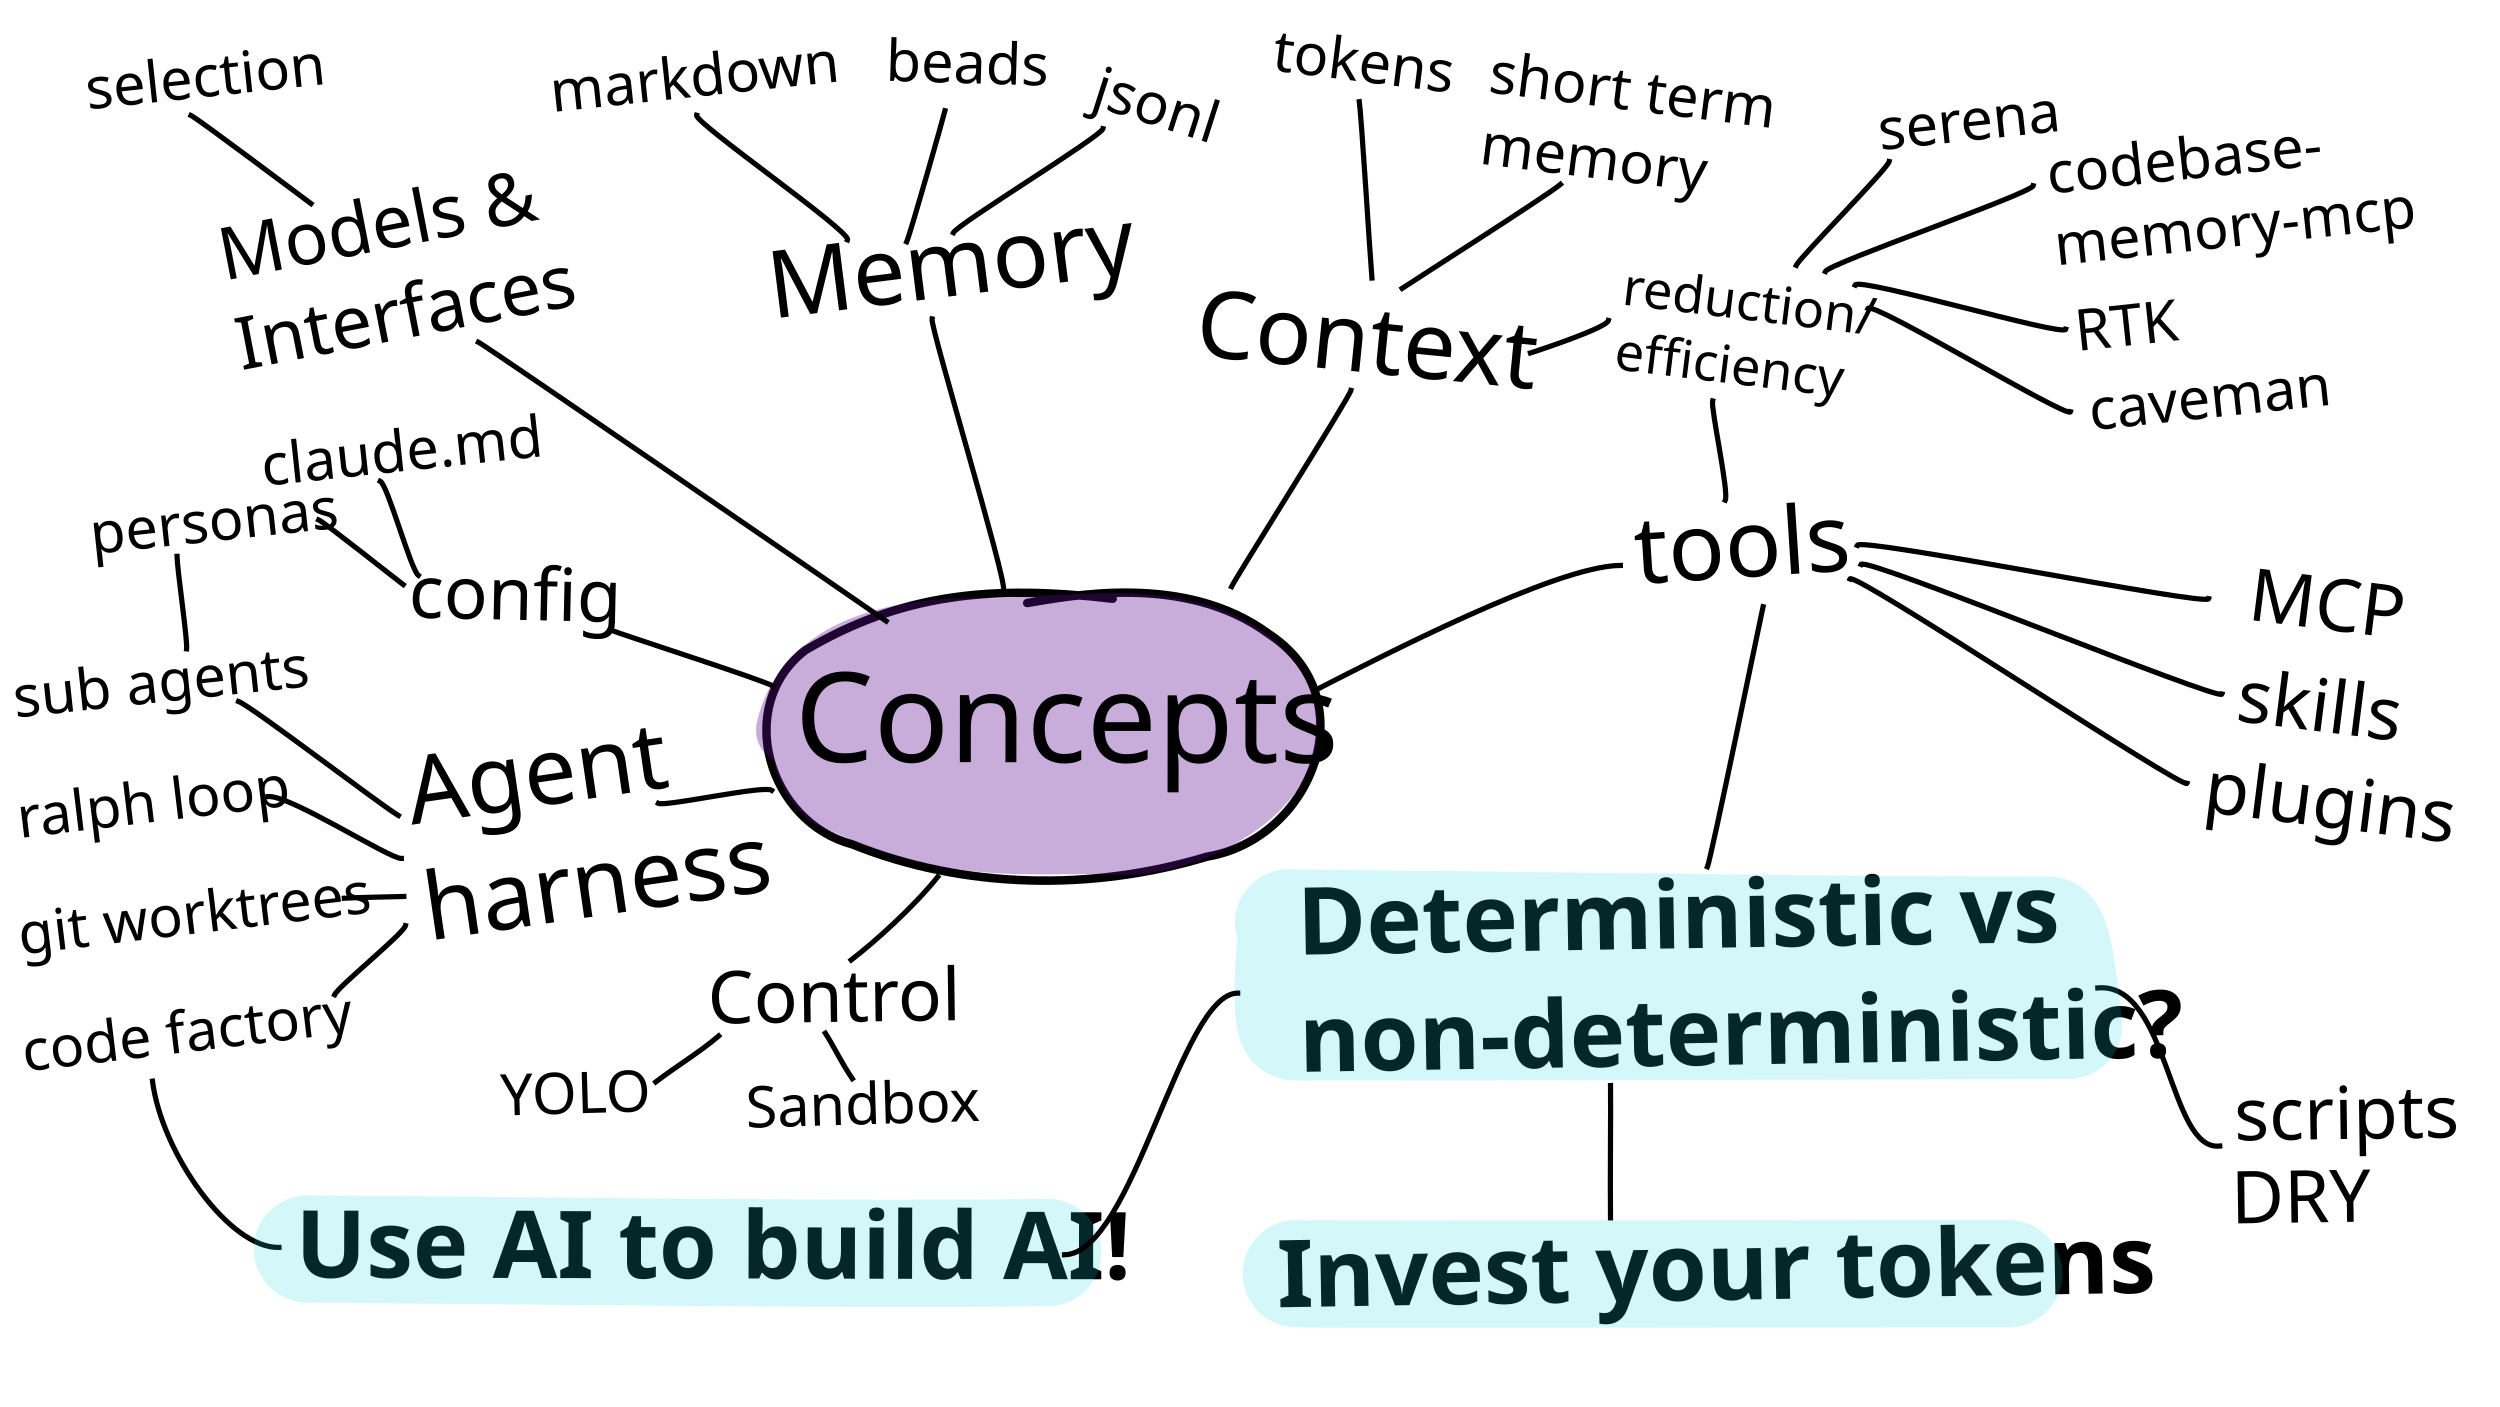
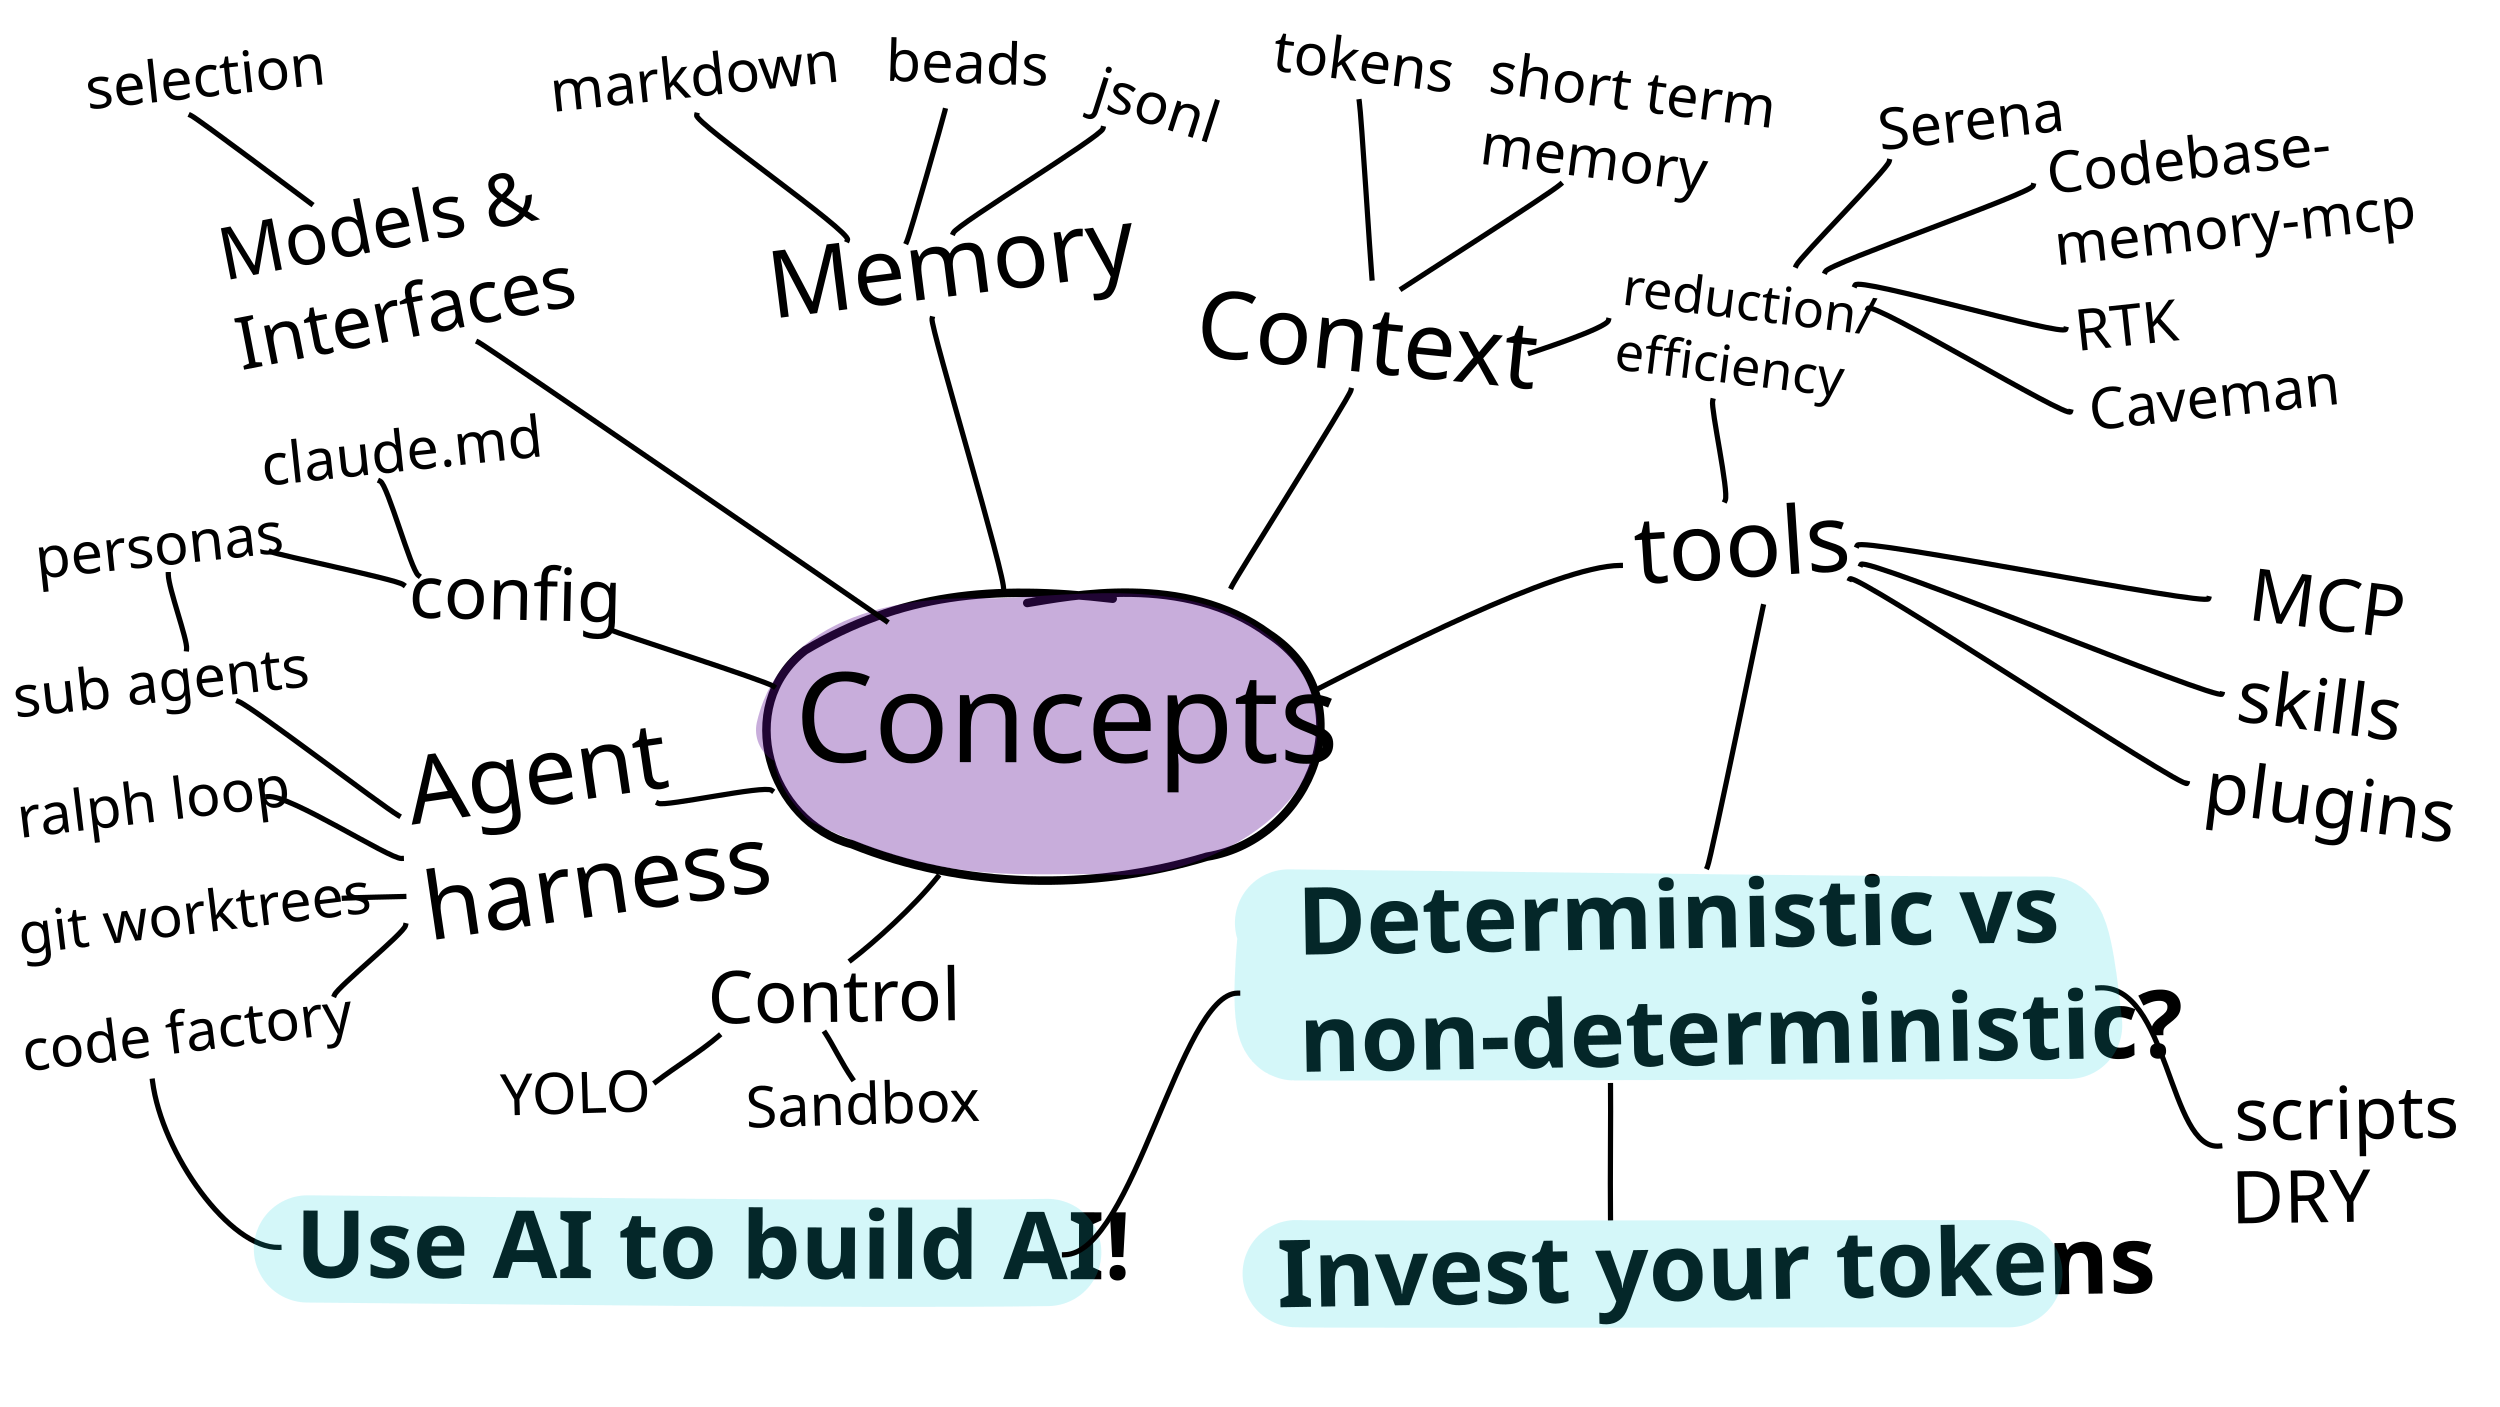
<svg xmlns="http://www.w3.org/2000/svg" width="960.000pt" height="540.000pt" version="1.1" viewBox="-480.000 498.000 960.000 540.000" id="svg5">
  <defs id="defs1" />
  <g id="g69" transform="rotate(7.625207,-80.56659,778.9103)">
    <path id="STROKE_b4bfa06d-5cab-4455-bfe9-42fea75b4036" opacity="1" fill="none" stroke="#000000" stroke-width="3.264" stroke-opacity="1" stroke-linecap="round" stroke-linejoin="round" d="m -59.731,724.668 c -47.117,0.797 -80.783,8.872 -114.441,35.329 -24.474,24.891 -5.118,67.239 27.702,71.393 44.723,11.496 93.889,5.71 135.7,-13.333 39.155,-11.994 53.158,-68.296 12.276,-87.929 -35.244,-19.393 -78.235,-4.061 -93.557,0.517" />
    <path id="STROKE_7bffc11c-55f5-4acb-a5c3-fb3aba9d725c" opacity="0.249" fill="none" stroke="#ed5d47" stroke-width="12" stroke-opacity="0.249" stroke-linecap="round" stroke-linejoin="round" d="m -175.406,791.008 c 3.252,-34.599 44.256,-44.295 72.918,-47.121 31.448,-5.148 78.042,-20.1 105.082,4.455 29.405,30.525 -19.969,66.409 -49.322,67.826 -34.093,3.245 -59.262,13.109 -110.658,-3.552 -34.041,-27.219 24.418,-44.965 46.093,-50.875 30.444,-5.334 75.761,-25.193 98.947,2.377 -6.343,35.012 -55.834,36.135 -83.479,47.298 -20.694,11.61 -84.228,-8.85 -44.834,-30.753 28.393,-5.987 55.747,-21.069 84.96,-20.602 -26.875,17.45 -61.665,27.052 -91.819,40.834 -7.835,3.243 27.584,-8.949 37.19,-12.541 31.015,-11.144 62.056,-22.687 94.39,-29.462 -4.202,15.482 -38.797,20.376 -54.943,31.254 -2.257,2.226 -42.636,15.277 -25.842,11.574" style="opacity:1;stroke:#5d0f96;stroke-width:27.047;stroke-dasharray:none;stroke-opacity:0.343" />
    <text x="-276.603" y="773.328" text-anchor="start" alignment-baseline="mathematical" font-size="24px" font-weight="lighter" fill="#000000" font-family="'Helvetica Neue', Helvetica, Arial, sans-serif" id="text3-9" style="font-style:normal;font-variant:normal;font-weight:normal;font-stretch:normal;font-size:48px;font-family:'Silent People';-inkscape-font-specification:'Silent People';stroke-width:0.92" transform="rotate(-7.557463)">
      <tspan x="-276.603" id="tspan3-2" style="font-style:normal;font-variant:normal;font-weight:normal;font-stretch:normal;font-size:48px;font-family:'Silent People';-inkscape-font-specification:'Silent People';stroke-width:0.92">Concepts</tspan>
    </text>
  </g>
  <g id="g14">
    <path style="fill:none;fill-opacity:1;stroke:#000000;stroke-width:2;stroke-linecap:square;stroke-linejoin:round;stroke-dasharray:none;stroke-dashoffset:0;stroke-opacity:1" d="m -139.711,736.489 c -2.859,-2.072 -153.754,-105.769 -156.576,-107.094" id="path6" />
    <text x="-502.264" y="519.62" text-anchor="start" alignment-baseline="mathematical" font-size="22.091px" font-weight="lighter" fill="#000000" font-family="'Helvetica Neue', Helvetica, Arial, sans-serif" id="text3-3-3-3" style="font-style:normal;font-variant:normal;font-weight:normal;font-stretch:normal;font-size:28px;font-family:'Silent People';-inkscape-font-specification:'Silent People';stroke-width:0.92" transform="rotate(-10.98596)">
      <tspan x="-502.264" y="519.62" id="tspan1" style="font-size:28px">
        <tspan x="-502.264" id="tspan3-4-3-4" style="font-style:normal;font-variant:normal;font-weight:normal;font-stretch:normal;font-size:28px;font-family:'Silent People';-inkscape-font-specification:'Silent People';stroke-width:0.92">Models &amp;</tspan>
      </tspan>
      <tspan x="-502.264" y="554.62" style="font-size:28px" id="tspan9">
        <tspan x="-502.264" style="font-style:normal;font-variant:normal;font-weight:normal;font-stretch:normal;font-size:28px;font-family:'Silent People';-inkscape-font-specification:'Silent People';stroke-width:0.92" id="tspan10">Interfaces</tspan>
      </tspan>
    </text>
    <path style="fill:none;fill-opacity:1;stroke:#000000;stroke-width:2;stroke-linecap:square;stroke-linejoin:round;stroke-dasharray:none;stroke-dashoffset:0;stroke-opacity:1" d="m -360.584,576.183 c -2.859,-2.072 -43.262,-32.514 -46.084,-33.84" id="path6-1" />
    <text x="-501.179" y="489.603" text-anchor="start" alignment-baseline="mathematical" font-size="22.091px" font-weight="lighter" fill="#000000" font-family="'Helvetica Neue', Helvetica, Arial, sans-serif" id="text3-49-7-8" style="font-style:normal;font-variant:normal;font-weight:normal;font-stretch:normal;font-family:'Silent People';-inkscape-font-specification:'Silent People';stroke-width:0.92" transform="rotate(-6.094514)">
      <tspan x="-501.179" y="489.603" id="tspan3-3-0">selection</tspan>
    </text>
  </g>
  <g id="g15">
    <path style="fill:none;fill-opacity:1;stroke:#000000;stroke-width:2;stroke-linecap:square;stroke-linejoin:round;stroke-dasharray:none;stroke-dashoffset:0;stroke-opacity:1" d="m -7.071,723.261 c 1.439,-3.224 45.1,-72.309 45.816,-75.343" id="path6-7" />
    <text x="41.406" y="633.425" text-anchor="start" alignment-baseline="mathematical" font-size="36px" font-weight="lighter" fill="#000000" font-family="'Helvetica Neue', Helvetica, Arial, sans-serif" id="text3-3-3-8" style="font-style:normal;font-variant:normal;font-weight:normal;font-stretch:normal;font-size:36px;font-family:'Silent People';-inkscape-font-specification:'Silent People';stroke-width:0.92" transform="rotate(5.691362)">
      <tspan x="41.406" y="633.425" id="tspan65-7">Context</tspan>
    </text>
    <path style="fill:none;fill-opacity:1;stroke:#000000;stroke-width:2;stroke-linecap:square;stroke-linejoin:round;stroke-dasharray:none;stroke-dashoffset:0;stroke-opacity:1" d="m 46.824,604.766 c -0.697,-7.802 -4.042,-62.236 -4.851,-67.712" id="path6-7-8" />
    <text x="73.663" y="519.846" text-anchor="start" alignment-baseline="mathematical" font-size="22.091px" font-weight="lighter" fill="#000000" font-family="'Helvetica Neue', Helvetica, Arial, sans-serif" id="text16" style="font-style:normal;font-variant:normal;font-weight:normal;font-stretch:normal;font-family:'Silent People';-inkscape-font-specification:'Silent People';stroke-width:0.92" transform="rotate(7.179245)">
      <tspan x="73.663" y="519.846" id="tspan16">tokens</tspan>
    </text>
    <path style="fill:none;fill-opacity:1;stroke:#000000;stroke-width:2;stroke-linecap:square;stroke-linejoin:round;stroke-dasharray:none;stroke-dashoffset:0;stroke-opacity:1" d="m 58.423,608.734 c 4.797,-3.224 56.698,-36.292 60.772,-39.936" id="path17" />
    <text x="157.101" y="517.828" text-anchor="start" alignment-baseline="mathematical" font-size="22.091px" font-weight="lighter" fill="#000000" font-family="'Helvetica Neue', Helvetica, Arial, sans-serif" id="text3-49" style="font-style:normal;font-variant:normal;font-weight:normal;font-stretch:normal;font-family:'Silent People';-inkscape-font-specification:'Silent People';stroke-width:0.92" transform="rotate(7.179245)">
      <tspan x="157.101" y="517.828" id="tspan4">short term</tspan>
      <tspan x="157.101" y="545.441" id="tspan3">memory</tspan>
    </text>
  </g>
  <g id="g16">
    <path style="fill:none;fill-opacity:1;stroke:#000000;stroke-width:2;stroke-linecap:square;stroke-linejoin:round;stroke-dasharray:none;stroke-dashoffset:0;stroke-opacity:1" d="m -94.663,724.493 c 1.439,-3.224 -28.155,-101 -27.438,-104.034" id="path6-7-3" />
    <text x="-259.399" y="592.71" text-anchor="start" alignment-baseline="mathematical" font-size="36px" font-weight="lighter" fill="#000000" font-family="'Helvetica Neue', Helvetica, Arial, sans-serif" id="text3-3-3-8-8" style="font-style:normal;font-variant:normal;font-weight:normal;font-stretch:normal;font-size:36px;font-family:'Silent People';-inkscape-font-specification:'Silent People';stroke-width:0.92" transform="rotate(-7.153178)">
      <tspan x="-259.399" y="592.71" id="tspan65-7-4">Memory</tspan>
    </text>
    <path style="fill:none;fill-opacity:1;stroke:#000000;stroke-width:2;stroke-linecap:square;stroke-linejoin:round;stroke-dasharray:none;stroke-dashoffset:0;stroke-opacity:1" d="m -154.541,590.122 c 1.439,-3.224 -58.677,-44.838 -57.961,-47.872" id="path6-7-8-2" />
    <text x="-323.854" y="509.53" text-anchor="start" alignment-baseline="mathematical" font-size="22.091px" font-weight="lighter" fill="#000000" font-family="'Helvetica Neue', Helvetica, Arial, sans-serif" id="text3-49-7" style="font-style:normal;font-variant:normal;font-weight:normal;font-stretch:normal;font-family:'Silent People';-inkscape-font-specification:'Silent People';stroke-width:0.92" transform="rotate(-6.094514)">
      <tspan x="-323.854" y="509.53" id="tspan3-3">markdown</tspan>
    </text>
    <path style="fill:none;fill-opacity:1;stroke:#000000;stroke-width:2;stroke-linecap:square;stroke-linejoin:round;stroke-dasharray:none;stroke-dashoffset:0;stroke-opacity:1" d="m -131.833,590.838 c 1.439,-3.224 13.967,-47.28 14.683,-50.314" id="path6-7-8-12" />
    <text x="-123.681" y="533.046" text-anchor="start" alignment-baseline="mathematical" font-size="22.091px" font-weight="lighter" fill="#000000" font-family="'Helvetica Neue', Helvetica, Arial, sans-serif" id="text3-49-7-5" style="font-style:normal;font-variant:normal;font-weight:normal;font-stretch:normal;font-family:'Silent People';-inkscape-font-specification:'Silent People';stroke-width:0.92" transform="rotate(1.76801)">
      <tspan x="-123.681" y="533.046" id="tspan3-3-4">beads</tspan>
    </text>
    <path style="fill:none;fill-opacity:1;stroke:#000000;stroke-width:2;stroke-linecap:square;stroke-linejoin:round;stroke-dasharray:none;stroke-dashoffset:0;stroke-opacity:1" d="m -113.886,587.349 c 1.439,-3.224 56.698,-36.902 57.415,-39.936" id="path6-7-8-1" />
    <text x="105.1" y="531.508" text-anchor="start" alignment-baseline="mathematical" font-size="22.091px" font-weight="lighter" fill="#000000" font-family="'Helvetica Neue', Helvetica, Arial, sans-serif" id="text3-49-7-5-9" style="font-style:normal;font-variant:normal;font-weight:normal;font-stretch:normal;font-family:'Silent People';-inkscape-font-specification:'Silent People';stroke-width:0.92" transform="rotate(17.70901)">
      <tspan x="105.1" y="531.508" id="tspan3-3-4-7">jsonl</tspan>
    </text>
  </g>
  <g id="g17">
    <path style="fill:none;fill-opacity:1;stroke:#000000;stroke-width:2;stroke-linecap:square;stroke-linejoin:round;stroke-dasharray:none;stroke-dashoffset:0;stroke-opacity:1" d="m -182.994,761.536 c -2.859,-2.072 -59.744,-20.305 -62.566,-21.63" id="path6-3" />
    <text x="-307.303" y="741.905" text-anchor="start" alignment-baseline="mathematical" font-size="28px" font-weight="lighter" fill="#000000" font-family="'Helvetica Neue', Helvetica, Arial, sans-serif" id="text3-3-3-3-3" style="font-style:normal;font-variant:normal;font-weight:normal;font-stretch:normal;font-size:28px;font-family:'Silent People';-inkscape-font-specification:'Silent People';stroke-width:0.92" transform="rotate(1.234568)">
      <tspan x="-307.303" y="741.905" style="font-size:28px" id="tspan9-7">config</tspan>
    </text>
    <path style="fill:none;fill-opacity:1;stroke:#000000;stroke-width:2;stroke-linecap:square;stroke-linejoin:round;stroke-dasharray:none;stroke-dashoffset:0;stroke-opacity:1" d="m -319.367,718.923 c -2.859,-2.072 -11.795,-34.803 -14.616,-36.128" id="path6-3-9" />
    <text x="-449.409" y="640.556" text-anchor="start" alignment-baseline="mathematical" font-size="22.091px" font-weight="lighter" fill="#000000" font-family="'Helvetica Neue', Helvetica, Arial, sans-serif" id="text3-49-7-6" style="font-style:normal;font-variant:normal;font-weight:normal;font-stretch:normal;font-family:'Silent People';-inkscape-font-specification:'Silent People';stroke-width:0.92" transform="rotate(-6.094514)">
      <tspan x="-449.409" y="640.556" id="tspan3-3-5">claude.md</tspan>
    </text>
-     <path style="fill:none;fill-opacity:1;stroke:#000000;stroke-width:2;stroke-linecap:square;stroke-linejoin:round;stroke-dasharray:none;stroke-dashoffset:0;stroke-opacity:1" d="m -325.161,722.484 c -2.859,-2.072 -29.671,-23.507 -32.493,-24.832" id="path6-3-9-8" />
-     <text x="-517.595" y="659.582" text-anchor="start" alignment-baseline="mathematical" font-size="22.091px" font-weight="lighter" fill="#000000" font-family="'Helvetica Neue', Helvetica, Arial, sans-serif" id="text3-49-7-6-9" style="font-style:normal;font-variant:normal;font-weight:normal;font-stretch:normal;font-family:'Silent People';-inkscape-font-specification:'Silent People';stroke-width:0.92" transform="rotate(-6.094514)">
-       <tspan x="-517.595" y="659.582" id="tspan3-3-5-7">personas</tspan>
+     <path style="fill:none;fill-opacity:1;stroke:#000000;stroke-width:2;stroke-linecap:square;stroke-linejoin:round;stroke-dasharray:none;stroke-dashoffset:0;stroke-opacity:1" d="m -325.161,722.484 c -2.859,-2.072 -47.985,-11.298 -50.807,-12.623" id="path6-3-9-8" />
+     <text x="-539.541" y="666.755" text-anchor="start" alignment-baseline="mathematical" font-size="22.091px" font-weight="lighter" fill="#000000" font-family="'Helvetica Neue', Helvetica, Arial, sans-serif" id="text3-49-7-6-9" style="font-style:normal;font-variant:normal;font-weight:normal;font-stretch:normal;font-family:'Silent People';-inkscape-font-specification:'Silent People';stroke-width:0.92" transform="rotate(-6.094514)">
+       <tspan x="-539.541" y="666.755" id="tspan3-3-5-7">personas</tspan>
    </text>
  </g>
  <g id="g18">
    <path style="fill:none;fill-opacity:1;stroke:#000000;stroke-width:2;stroke-linecap:square;stroke-linejoin:round;stroke-dasharray:none;stroke-dashoffset:0;stroke-opacity:1" d="M 26.845,762.131 C 49.408,750.63 117.623,715.214 142.22,715.126" id="path8-0" />
    <text x="101.181" y="730.391" text-anchor="start" alignment-baseline="mathematical" font-size="36px" font-weight="lighter" fill="#000000" font-family="'Helvetica Neue', Helvetica, Arial, sans-serif" id="text3-3-3-8-83" style="font-style:normal;font-variant:normal;font-weight:normal;font-stretch:normal;font-size:36px;font-family:'Silent People';-inkscape-font-specification:'Silent People';stroke-width:0.92" transform="rotate(-3.716445)">
      <tspan x="101.181" y="730.391" id="tspan65-7-5">tools</tspan>
    </text>
    <path style="fill:none;fill-opacity:1;stroke:#000000;stroke-width:2;stroke-linecap:square;stroke-linejoin:round;stroke-dasharray:none;stroke-dashoffset:0;stroke-opacity:1" d="m 233.194,707.402 c 1.439,-3.224 134.226,23.532 134.942,20.498" id="path6-7-4-49" />
    <text x="471.654" y="682.294" text-anchor="start" alignment-baseline="mathematical" font-size="22.091px" font-weight="lighter" fill="#000000" font-family="'Helvetica Neue', Helvetica, Arial, sans-serif" id="text3-49-1" style="font-style:normal;font-variant:normal;font-weight:normal;font-stretch:normal;font-size:28px;font-family:'Silent People';-inkscape-font-specification:'Silent People';stroke-width:0.92" transform="rotate(7.179245)">
      <tspan x="471.654" y="682.294" id="tspan3-8" style="font-size:28px">MCP</tspan>
    </text>
    <path style="fill:none;fill-opacity:1;stroke:#000000;stroke-width:2;stroke-linecap:square;stroke-linejoin:round;stroke-dasharray:none;stroke-dashoffset:0;stroke-opacity:1" d="m 234.643,714.726 c 1.439,-3.224 137.888,52.834 138.605,49.8" id="path6-7-4-6" />
    <text x="471.952" y="721.424" text-anchor="start" alignment-baseline="mathematical" font-size="22.091px" font-weight="lighter" fill="#000000" font-family="'Helvetica Neue', Helvetica, Arial, sans-serif" id="text3-49-0" style="font-style:normal;font-variant:normal;font-weight:normal;font-stretch:normal;font-size:28px;font-family:'Silent People';-inkscape-font-specification:'Silent People';stroke-width:0.92" transform="rotate(7.179245)">
      <tspan x="471.952" y="721.424" id="tspan3-86" style="font-size:28px">skills</tspan>
    </text>
    <path style="fill:none;fill-opacity:1;stroke:#000000;stroke-width:2;stroke-linecap:square;stroke-linejoin:round;stroke-dasharray:none;stroke-dashoffset:0;stroke-opacity:1" d="m 230.386,720.308 c 1.439,-3.224 128.732,81.525 129.448,78.491" id="path6-7-4-6-7" />
    <text x="463.882" y="757.576" text-anchor="start" alignment-baseline="mathematical" font-size="22.091px" font-weight="lighter" fill="#000000" font-family="'Helvetica Neue', Helvetica, Arial, sans-serif" id="text3-49-0-1" style="font-style:normal;font-variant:normal;font-weight:normal;font-stretch:normal;font-size:28px;font-family:'Silent People';-inkscape-font-specification:'Silent People';stroke-width:0.92" transform="rotate(7.179245)">
      <tspan x="463.882" y="757.576" id="tspan3-86-4" style="font-size:28px">plugins</tspan>
    </text>
    <path style="fill:none;fill-opacity:1;stroke:#000000;stroke-width:2;stroke-linecap:square;stroke-linejoin:round;stroke-dasharray:none;stroke-dashoffset:0;stroke-opacity:1" d="m 182.505,690.064 c 1.439,-3.224 -5.568,-35.071 -4.851,-38.105" id="path6-7-8-38" />
    <path style="fill:none;fill-opacity:1;stroke:#000000;stroke-width:2;stroke-linecap:square;stroke-linejoin:round;stroke-dasharray:none;stroke-dashoffset:0;stroke-opacity:1" d="m 107.68,633.534 c 0,0 29.228,-9.432 29.944,-12.466" id="path6-7-8-3" />
    <text x="216.368" y="592.928" text-anchor="start" alignment-baseline="mathematical" font-size="22.091px" font-weight="lighter" fill="#000000" font-family="'Helvetica Neue', Helvetica, Arial, sans-serif" id="text3-49-7-0-9-5" style="font-style:normal;font-variant:normal;font-weight:normal;font-stretch:normal;font-size:20px;font-family:'Silent People';-inkscape-font-specification:'Silent People';stroke-width:0.92" transform="rotate(7.002079)">
      <tspan x="216.368" y="592.928" id="tspan3-3-1-8-5" style="font-size:20px">reduction/</tspan>
      <tspan x="216.368" y="617.928" id="tspan14" style="font-size:20px">efficiency</tspan>
    </text>
    <path style="fill:none;fill-opacity:1;stroke:#000000;stroke-width:2;stroke-linecap:square;stroke-linejoin:round;stroke-dasharray:none;stroke-dashoffset:0;stroke-opacity:1" d="m 209.773,599.878 c 1.439,-3.224 34.949,-36.824 35.666,-39.858" id="path6-7-4-4" />
    <text x="181.599" y="578.23" text-anchor="start" alignment-baseline="mathematical" font-size="22.091px" font-weight="lighter" fill="#000000" font-family="'Helvetica Neue', Helvetica, Arial, sans-serif" id="text3-49-7-0-9" style="font-style:normal;font-variant:normal;font-weight:normal;font-stretch:normal;font-family:'Silent People';-inkscape-font-specification:'Silent People';stroke-width:0.92" transform="rotate(-6.094514)">
-       <tspan x="181.599" y="578.23" id="tspan3-3-1-8">serena</tspan>
+       <tspan x="181.599" y="578.23" id="tspan3-3-1-8">Serena</tspan>
    </text>
    <path style="fill:none;fill-opacity:1;stroke:#000000;stroke-width:2;stroke-linecap:square;stroke-linejoin:round;stroke-dasharray:none;stroke-dashoffset:0;stroke-opacity:1" d="m 220.949,602.252 c 1.439,-3.224 79.075,-29.9 79.792,-32.933" id="path6-7-4-4-1" />
    <text x="244.247" y="601.793" text-anchor="start" alignment-baseline="mathematical" font-size="22.091px" font-weight="lighter" fill="#000000" font-family="'Helvetica Neue', Helvetica, Arial, sans-serif" id="text3-49-7-0-9-9" style="font-style:normal;font-variant:normal;font-weight:normal;font-stretch:normal;font-family:'Silent People';-inkscape-font-specification:'Silent People';stroke-width:0.92" transform="rotate(-6.094514)">
-       <tspan x="244.247" y="601.793" id="tspan3-3-1-8-0">codebase-</tspan>
+       <tspan x="244.247" y="601.793" id="tspan3-3-1-8-0">Codebase-</tspan>
      <tspan x="244.247" y="629.407" id="tspan5">memory-mcp</tspan>
    </text>
    <path style="fill:none;fill-opacity:1;stroke:#000000;stroke-width:2;stroke-linecap:square;stroke-linejoin:round;stroke-dasharray:none;stroke-dashoffset:0;stroke-opacity:1" d="m 232.377,607.466 c 1.439,-3.224 80.148,19.998 80.865,16.964" id="path6-7-4-8" />
    <text x="248.595" y="662.949" text-anchor="start" alignment-baseline="mathematical" font-size="22.091px" font-weight="lighter" fill="#000000" font-family="'Helvetica Neue', Helvetica, Arial, sans-serif" id="text3-49-7-0" style="font-style:normal;font-variant:normal;font-weight:normal;font-stretch:normal;font-family:'Silent People';-inkscape-font-specification:'Silent People';stroke-width:0.92" transform="rotate(-6.094514)">
      <tspan x="248.595" y="662.949" id="tspan13">RTK</tspan>
    </text>
    <path style="fill:none;fill-opacity:1;stroke:#000000;stroke-width:2;stroke-linecap:square;stroke-linejoin:round;stroke-dasharray:none;stroke-dashoffset:0;stroke-opacity:1" d="m 237.298,616.454 c 1.439,-3.224 77.053,42.694 77.769,39.661" id="path6-7-4-87" />
    <text x="250.715" y="693.831" text-anchor="start" alignment-baseline="mathematical" font-size="22.091px" font-weight="lighter" fill="#000000" font-family="'Helvetica Neue', Helvetica, Arial, sans-serif" id="text3-49-7-0-0" style="font-style:normal;font-variant:normal;font-weight:normal;font-stretch:normal;font-family:'Silent People';-inkscape-font-specification:'Silent People';stroke-width:0.92" transform="rotate(-6.094514)">
-       <tspan x="250.715" y="693.831" id="tspan3-3-1-6">caveman</tspan>
+       <tspan x="250.715" y="693.831" id="tspan3-3-1-6">Caveman</tspan>
    </text>
  </g>
  <g id="g1">
    <path style="fill:none;fill-opacity:1;stroke:#000000;stroke-width:2;stroke-linecap:square;stroke-linejoin:round;stroke-dasharray:none;stroke-dashoffset:0;stroke-opacity:1" d="m -119.927,834.726 c -9.323,11.66 -24.613,25.346 -33.24,31.912" id="path8" />
    <text x="-220.253" y="888.15" text-anchor="start" alignment-baseline="mathematical" font-size="28px" font-weight="lighter" fill="#000000" font-family="'Helvetica Neue', Helvetica, Arial, sans-serif" id="text3-49-0-4-1-6" style="font-style:normal;font-variant:normal;font-weight:normal;font-stretch:normal;font-size:28px;font-family:'Silent People';-inkscape-font-specification:'Silent People';stroke-width:0.92" transform="rotate(-0.7783453)">
      <tspan x="-220.253" y="888.15" id="tspan3-86-8-2-1" style="font-size:28px">Control</tspan>
    </text>
    <path style="fill:none;fill-opacity:1;stroke:#000000;stroke-width:2;stroke-linecap:square;stroke-linejoin:round;stroke-dasharray:none;stroke-dashoffset:0;stroke-opacity:1" d="m -204.01,895.794 c -7.596,6.48 -15.548,11.101 -24.175,17.667" id="path8-2" />
    <text x="-314.786" y="917.501" text-anchor="start" alignment-baseline="mathematical" font-size="22.091px" font-weight="lighter" fill="#000000" font-family="'Helvetica Neue', Helvetica, Arial, sans-serif" id="text3-49-7-5-9-6" style="font-style:normal;font-variant:normal;font-weight:normal;font-stretch:normal;font-family:'Silent People';-inkscape-font-specification:'Silent People';stroke-width:0.92" transform="rotate(-1.688609)">
      <tspan x="-314.786" y="917.501" id="tspan3-3-4-7-2">YOLO</tspan>
    </text>
    <text x="-220.799" y="924.956" text-anchor="start" alignment-baseline="mathematical" font-size="22.091px" font-weight="lighter" fill="#000000" font-family="'Helvetica Neue', Helvetica, Arial, sans-serif" id="text3-49-7-5-9-6-4" style="font-style:normal;font-variant:normal;font-weight:normal;font-stretch:normal;font-family:'Silent People';-inkscape-font-specification:'Silent People';stroke-width:0.92" transform="rotate(-1.688609)">
      <tspan x="-220.799" y="924.956" id="tspan3-3-4-7-2-0">Sandbox</tspan>
    </text>
    <path style="fill:none;fill-opacity:1;stroke:#000000;stroke-width:2;stroke-linecap:square;stroke-linejoin:round;stroke-dasharray:none;stroke-dashoffset:0;stroke-opacity:1" d="m -163.073,894.746 c 2.601,3.89 6.412,11.748 10.358,17.451" id="path8-2-0" />
  </g>
  <g id="g19">
    <path style="fill:none;fill-opacity:1;stroke:#000000;stroke-width:2;stroke-linecap:square;stroke-linejoin:round;stroke-dasharray:none;stroke-dashoffset:0;stroke-opacity:1" d="m -183.687,801.474 c -2.859,-2.072 -40.665,6.34 -43.487,5.015" id="path6-6" />
    <text x="-436.641" y="759.408" text-anchor="start" alignment-baseline="mathematical" font-size="36px" font-weight="lighter" fill="#000000" font-family="'Helvetica Neue', Helvetica, Arial, sans-serif" id="text3-3-3-8-0" style="font-style:normal;font-variant:normal;font-weight:normal;font-stretch:normal;font-size:36px;font-family:'Silent People';-inkscape-font-specification:'Silent People';stroke-width:0.92" transform="rotate(-8.338195)">
      <tspan x="-436.641" y="759.408" id="tspan65-7-9" style="font-size:36px">Agent</tspan>
      <tspan x="-436.641" y="804.408" id="tspan8" style="font-size:36px">harness</tspan>
    </text>
    <path style="fill:none;fill-opacity:1;stroke:#000000;stroke-width:2;stroke-linecap:square;stroke-linejoin:round;stroke-dasharray:none;stroke-dashoffset:0;stroke-opacity:1" d="m -325.889,827.648 c -4.665,0.134 -43.111,-24.693 -51.246,-23.759" id="path6-7-4-6-1-9-3" />
    <text x="-567.007" y="757.543" text-anchor="start" alignment-baseline="mathematical" font-size="22.091px" font-weight="lighter" fill="#000000" font-family="'Helvetica Neue', Helvetica, Arial, sans-serif" id="text3-49-0-1-7-8" style="font-style:normal;font-variant:normal;font-weight:normal;font-stretch:normal;font-size:22px;font-family:'Silent People';-inkscape-font-specification:'Silent People';stroke-width:0.92" transform="rotate(-6.856236)">
      <tspan x="-567.007" y="757.543" id="tspan12" style="font-size:22px">ralph loop</tspan>
    </text>
    <path style="fill:none;fill-opacity:1;stroke:#000000;stroke-width:2;stroke-linecap:square;stroke-linejoin:round;stroke-dasharray:none;stroke-dashoffset:0;stroke-opacity:1" d="m -327.025,811.146 c -6.648,-3.881 -56.072,-41.73 -61.357,-43.77" id="path6-3-9-8-3" />
    <text x="-553.612" y="718.865" text-anchor="start" alignment-baseline="mathematical" font-size="22.091px" font-weight="lighter" fill="#000000" font-family="'Helvetica Neue', Helvetica, Arial, sans-serif" id="text3-49-7-6-9-0" style="font-style:normal;font-variant:normal;font-weight:normal;font-stretch:normal;font-family:'Silent People';-inkscape-font-specification:'Silent People';stroke-width:0.92" transform="rotate(-6.094514)">
      <tspan x="-553.612" y="718.865" id="tspan3-3-5-7-0">sub agents</tspan>
    </text>
    <path style="fill:none;fill-opacity:1;stroke:#000000;stroke-width:2;stroke-linecap:square;stroke-linejoin:round;stroke-dasharray:none;stroke-dashoffset:0;stroke-opacity:1" d="m -351.5,879.964 c 1.439,-3.224 26.481,-23.472 27.197,-26.506" id="path6-7-4-6-1-9" />
    <text x="-575.802" y="846.812" text-anchor="start" alignment-baseline="mathematical" font-size="22.091px" font-weight="lighter" fill="#000000" font-family="'Helvetica Neue', Helvetica, Arial, sans-serif" id="text3-49-0-1-7" style="font-style:normal;font-variant:normal;font-weight:normal;font-stretch:normal;font-size:22px;font-family:'Silent People';-inkscape-font-specification:'Silent People';stroke-width:0.92" transform="rotate(-6.856236)">
      <tspan x="-575.802" y="846.812" id="tspan11" style="font-size:22px">code factory</tspan>
    </text>
-     <path style="fill:none;fill-opacity:1;stroke:#000000;stroke-width:2;stroke-linecap:square;stroke-linejoin:round;stroke-dasharray:none;stroke-dashoffset:0;stroke-opacity:1" d="m -408.345,747.162 c 0.372,-3.576 -3.573,-30.131 -3.669,-35.529" id="path6-3-9-8-3-3" />
+     <path style="fill:none;fill-opacity:1;stroke:#000000;stroke-width:2;stroke-linecap:square;stroke-linejoin:round;stroke-dasharray:none;stroke-dashoffset:0;stroke-opacity:1" d="m -408.345,747.162 c 0.372,-3.576 -6.93,-23.111 -7.027,-28.509" id="path6-3-9-8-3-3" />
    <text x="-571.93" y="802.018" text-anchor="start" alignment-baseline="mathematical" font-size="22.091px" font-weight="lighter" fill="#000000" font-family="'Helvetica Neue', Helvetica, Arial, sans-serif" id="text3-49-0-1-7-8-4" style="font-style:normal;font-variant:normal;font-weight:normal;font-stretch:normal;font-size:22px;font-family:'Silent People';-inkscape-font-specification:'Silent People';text-align:start;text-anchor:start;stroke-width:0.92" transform="rotate(-6.856236)">
      <tspan x="-571.93" y="802.018" id="tspan2" style="font-size:22px">git worktrees</tspan>
    </text>
    <path style="fill:none;fill-opacity:1;stroke:#000000;stroke-width:2;stroke-linecap:square;stroke-linejoin:round;stroke-dasharray:none;stroke-dashoffset:0;stroke-opacity:1" d="m -324.932,842.249 c -4.055,0.134 -17.166,0.335 -22.86,0.659" id="path6-7-4-6-1-9-3-8" />
  </g>
  <g id="g3">
    <text x="-364.401" y="989.356" text-anchor="start" alignment-baseline="mathematical" font-size="36px" font-weight="lighter" fill="#000000" font-family="'Helvetica Neue', Helvetica, Arial, sans-serif" id="text3-3-3" style="font-style:normal;font-variant:normal;font-weight:normal;font-stretch:normal;font-size:36px;font-family:'Silent People';-inkscape-font-specification:'Silent People';stroke-width:0.92" transform="rotate(0.1263979)">
      <tspan x="-364.401" y="989.356" id="tspan6" style="font-weight:bold">Use AI to build AI!</tspan>
    </text>
    <path style="fill:none;fill-opacity:1;stroke:#000000;stroke-width:2;stroke-linecap:square;stroke-linejoin:round;stroke-dasharray:none;stroke-dashoffset:0;stroke-opacity:1" d="m -421.441,913.164 c 3.576,27.909 29.776,64.409 48.553,63.839" id="path6-7-4-6-1-3" />
  </g>
  <path id="STROKE_7bffc11c-55f5-4acb-a5c3-fb3aba9d725c-4" opacity="0.249" fill="none" stroke="#ed5d47" stroke-width="12" stroke-opacity="0.249" stroke-linecap="round" stroke-linejoin="round" d="m -361.944,977.588 c 80.995,0.651 213.478,2.392 284.275,1.366" style="stroke:#17d2e2;stroke-width:41.179;stroke-dasharray:none;stroke-opacity:0.74" />
  <g id="g2">
    <text x="3.724" y="864.797" text-anchor="start" alignment-baseline="mathematical" font-size="36px" font-weight="lighter" fill="#000000" font-family="'Helvetica Neue', Helvetica, Arial, sans-serif" id="text3-3-3-7" style="font-style:normal;font-variant:normal;font-weight:normal;font-stretch:normal;font-size:36px;font-family:'Silent People';-inkscape-font-specification:'Silent People';stroke-width:0.92" transform="rotate(-0.9611904)">
      <tspan x="3.724" y="864.797" id="tspan6-7" style="font-weight:bold">Deterministic vs</tspan>
      <tspan x="3.724" y="909.797" id="tspan7" style="font-weight:bold">non-deterministic?</tspan>
    </text>
    <text x="365.287" y="940.983" text-anchor="start" alignment-baseline="mathematical" font-size="22.091px" font-weight="lighter" fill="#000000" font-family="'Helvetica Neue', Helvetica, Arial, sans-serif" id="text3-49-0-4" style="font-style:normal;font-variant:normal;font-weight:normal;font-stretch:normal;font-size:28px;font-family:'Silent People';-inkscape-font-specification:'Silent People';stroke-width:0.92" transform="rotate(-0.7783453)">
      <tspan x="365.287" y="940.983" id="tspan3-86-8" style="font-size:28px">scripts</tspan>
    </text>
    <text x="363.592" y="972.835" text-anchor="start" alignment-baseline="mathematical" font-size="22.091px" font-weight="lighter" fill="#000000" font-family="'Helvetica Neue', Helvetica, Arial, sans-serif" id="text3-49-0-4-1" style="font-style:normal;font-variant:normal;font-weight:normal;font-stretch:normal;font-size:28px;font-family:'Silent People';-inkscape-font-specification:'Silent People';stroke-width:0.92" transform="rotate(-0.7783453)">
      <tspan x="363.592" y="972.835" id="tspan3-86-8-2" style="font-size:28px">DRY</tspan>
    </text>
    <path style="fill:none;fill-opacity:1;stroke:#000000;stroke-width:2;stroke-linecap:square;stroke-linejoin:round;stroke-dasharray:none;stroke-dashoffset:0;stroke-opacity:1" d="m 175.654,830.843 c 1.439,-3.224 20.646,-96.821 21.362,-99.855" id="path6-7-4-83" />
    <path style="fill:none;fill-opacity:1;stroke:#000000;stroke-width:2;stroke-linecap:square;stroke-linejoin:round;stroke-dasharray:none;stroke-dashoffset:0;stroke-opacity:1" d="m 325.553,877.362 c 27.339,-2.361 27.12,62.891 46.83,60.721" id="path6-7-4-83-3" />
  </g>
  <path id="STROKE_7bffc11c-55f5-4acb-a5c3-fb3aba9d725c-4-8" opacity="0.249" fill="none" stroke="#ed5d47" stroke-width="12" stroke-opacity="0.249" stroke-linecap="round" stroke-linejoin="round" d="m 14.798,852.429 c 14.841,0.132 32.236,0.324 51.187,0.546 76.755,0.9 179.029,2.295 240.456,2.2 4.119,-0.01 6.574,24.43 7.914,36.56 0,0 -252.969,0.752 -297.305,0.583 -4.63,-0.018 -1.226,-35.496 -1.06,-35.498" style="stroke:#17d2e2;stroke-width:41.179;stroke-dasharray:none;stroke-opacity:0.74" />
  <path style="fill:none;fill-opacity:1;stroke:#000000;stroke-width:2;stroke-linecap:square;stroke-linejoin:round;stroke-dasharray:none;stroke-dashoffset:0;stroke-opacity:1" d="m -71.233,979.829 c 26.277,-0.35 44.545,-100.382 66.495,-100.466" id="path6-7-4-87-1" />
  <path style="fill:none;fill-opacity:1;stroke:#000000;stroke-width:2;stroke-linecap:square;stroke-linejoin:round;stroke-dasharray:none;stroke-dashoffset:0;stroke-opacity:1" d="m 138.439,914.858 c 0.145,10.049 -0.182,34.834 -0.005,50.793" id="path6-7-4-83-3-1" />
  <text x="-6.22" y="1000.052" text-anchor="start" alignment-baseline="mathematical" font-size="36px" font-weight="lighter" fill="#000000" font-family="'Helvetica Neue', Helvetica, Arial, sans-serif" id="text3-3-3-7-0" style="font-style:normal;font-variant:normal;font-weight:normal;font-stretch:normal;font-size:36px;font-family:'Silent People';-inkscape-font-specification:'Silent People';stroke-width:0.92" transform="rotate(-0.9611904)">
    <tspan x="-6.22" y="1000.052" id="tspan7-6" style="font-weight:bold">Invest your tokens</tspan>
  </text>
  <path id="STROKE_7bffc11c-55f5-4acb-a5c3-fb3aba9d725c-4-8-2" opacity="0.249" fill="none" stroke="#ed5d47" stroke-width="12" stroke-opacity="0.249" stroke-linecap="round" stroke-linejoin="round" d="m 17.735,987.086 c 8.673,0.467 267.591,-0.112 273.658,0.026" style="stroke:#17d2e2;stroke-width:41.179;stroke-dasharray:none;stroke-opacity:0.74" />
</svg>
